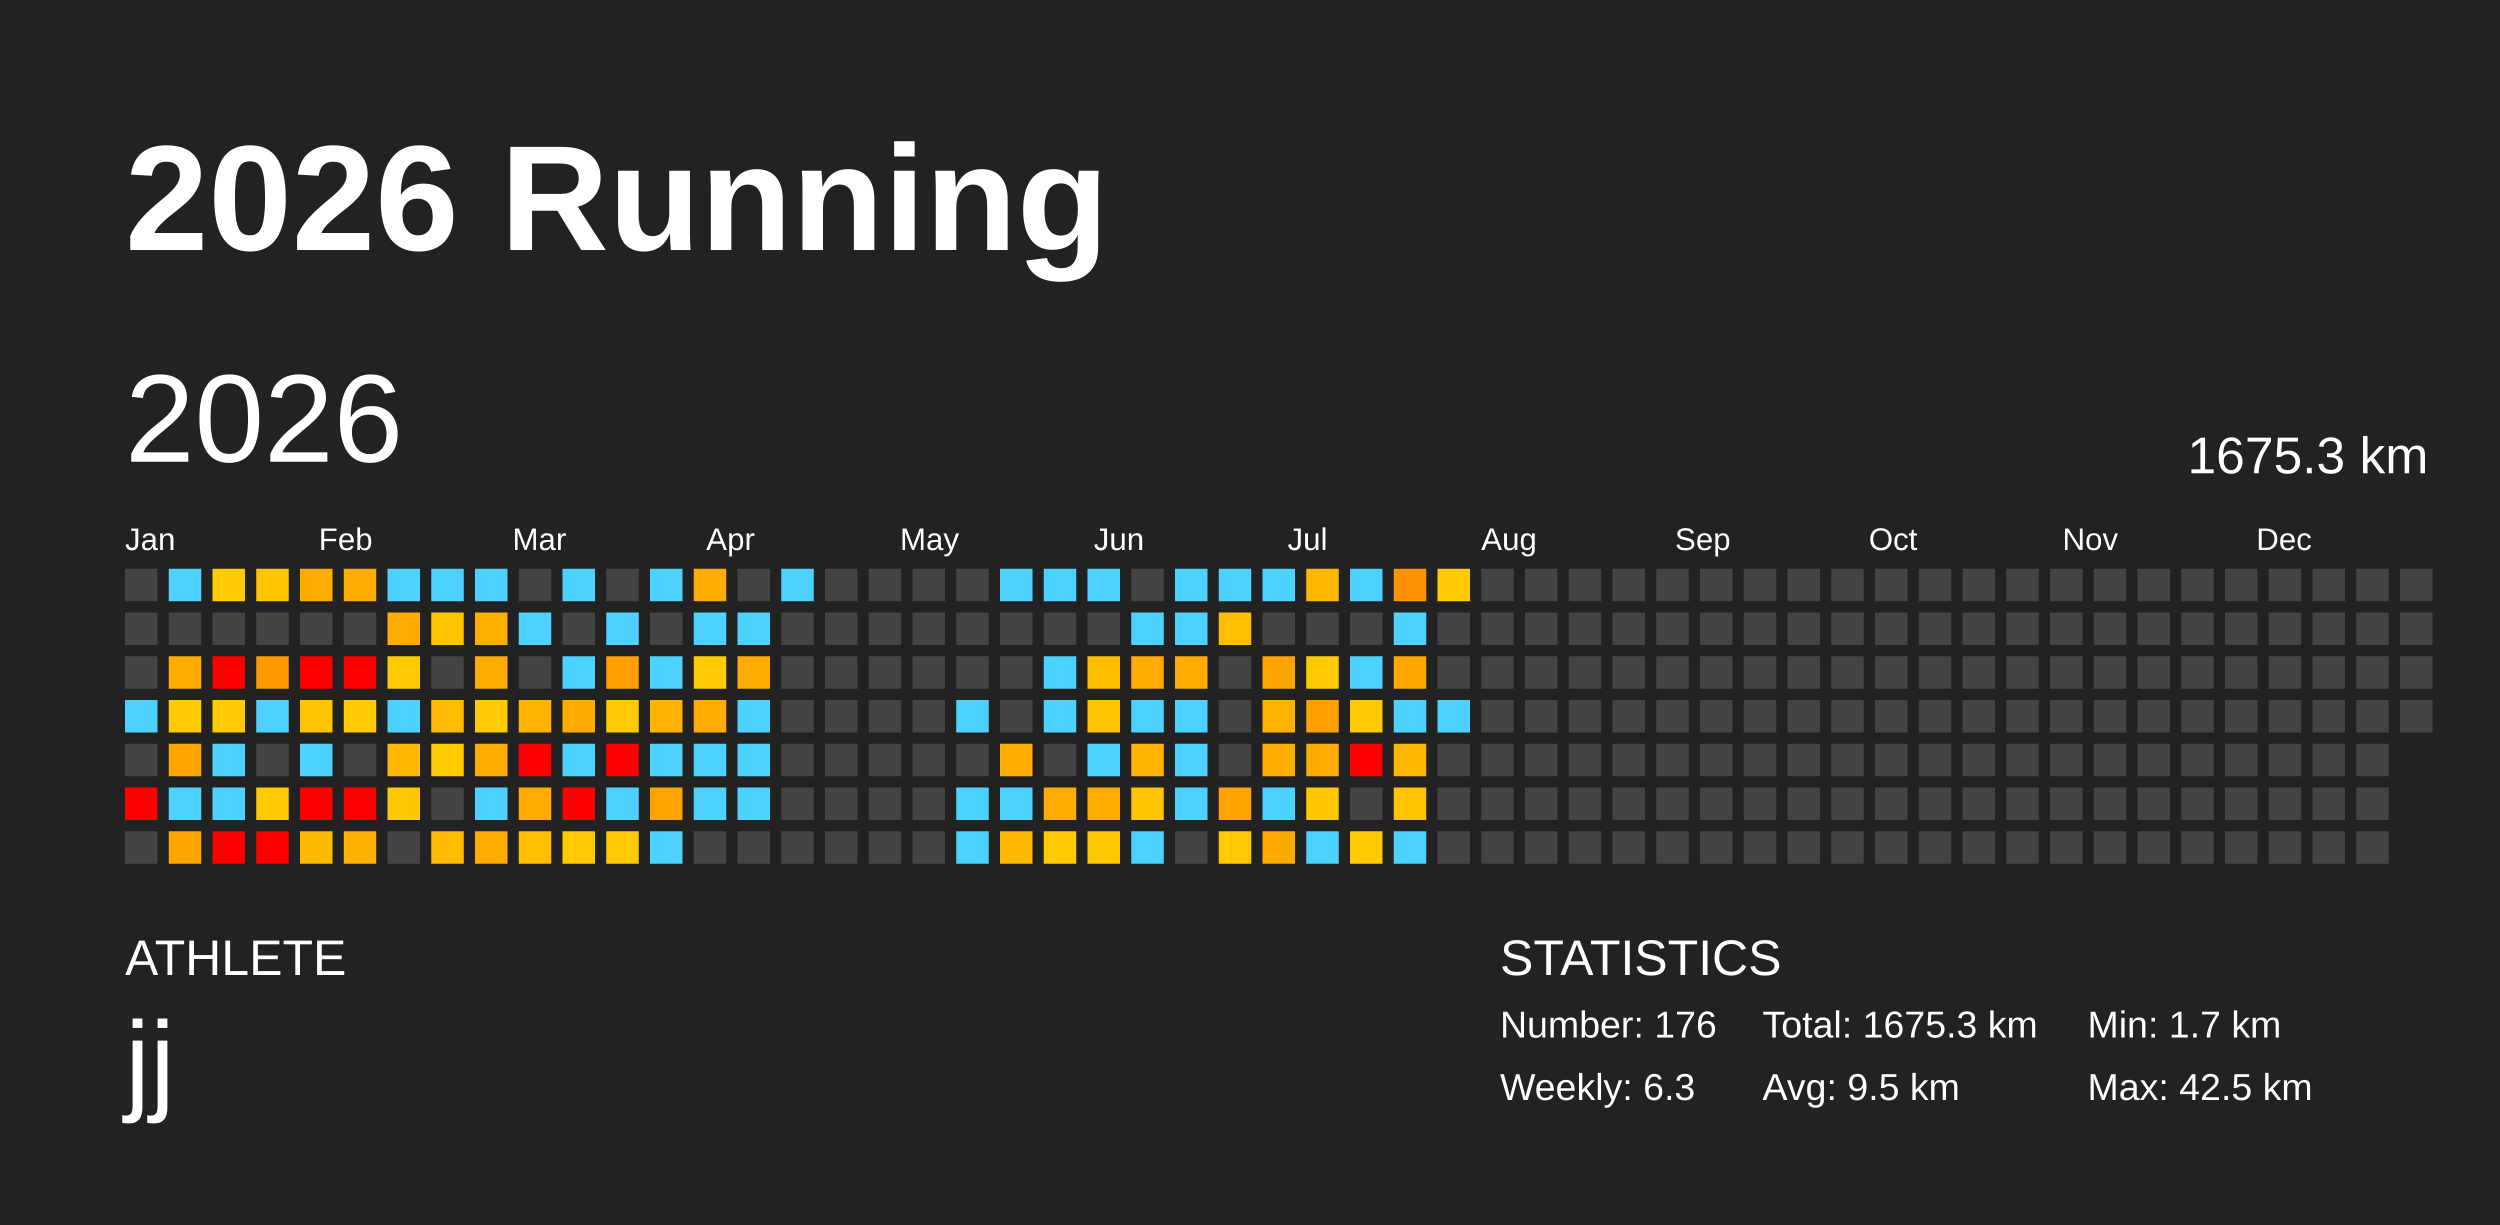
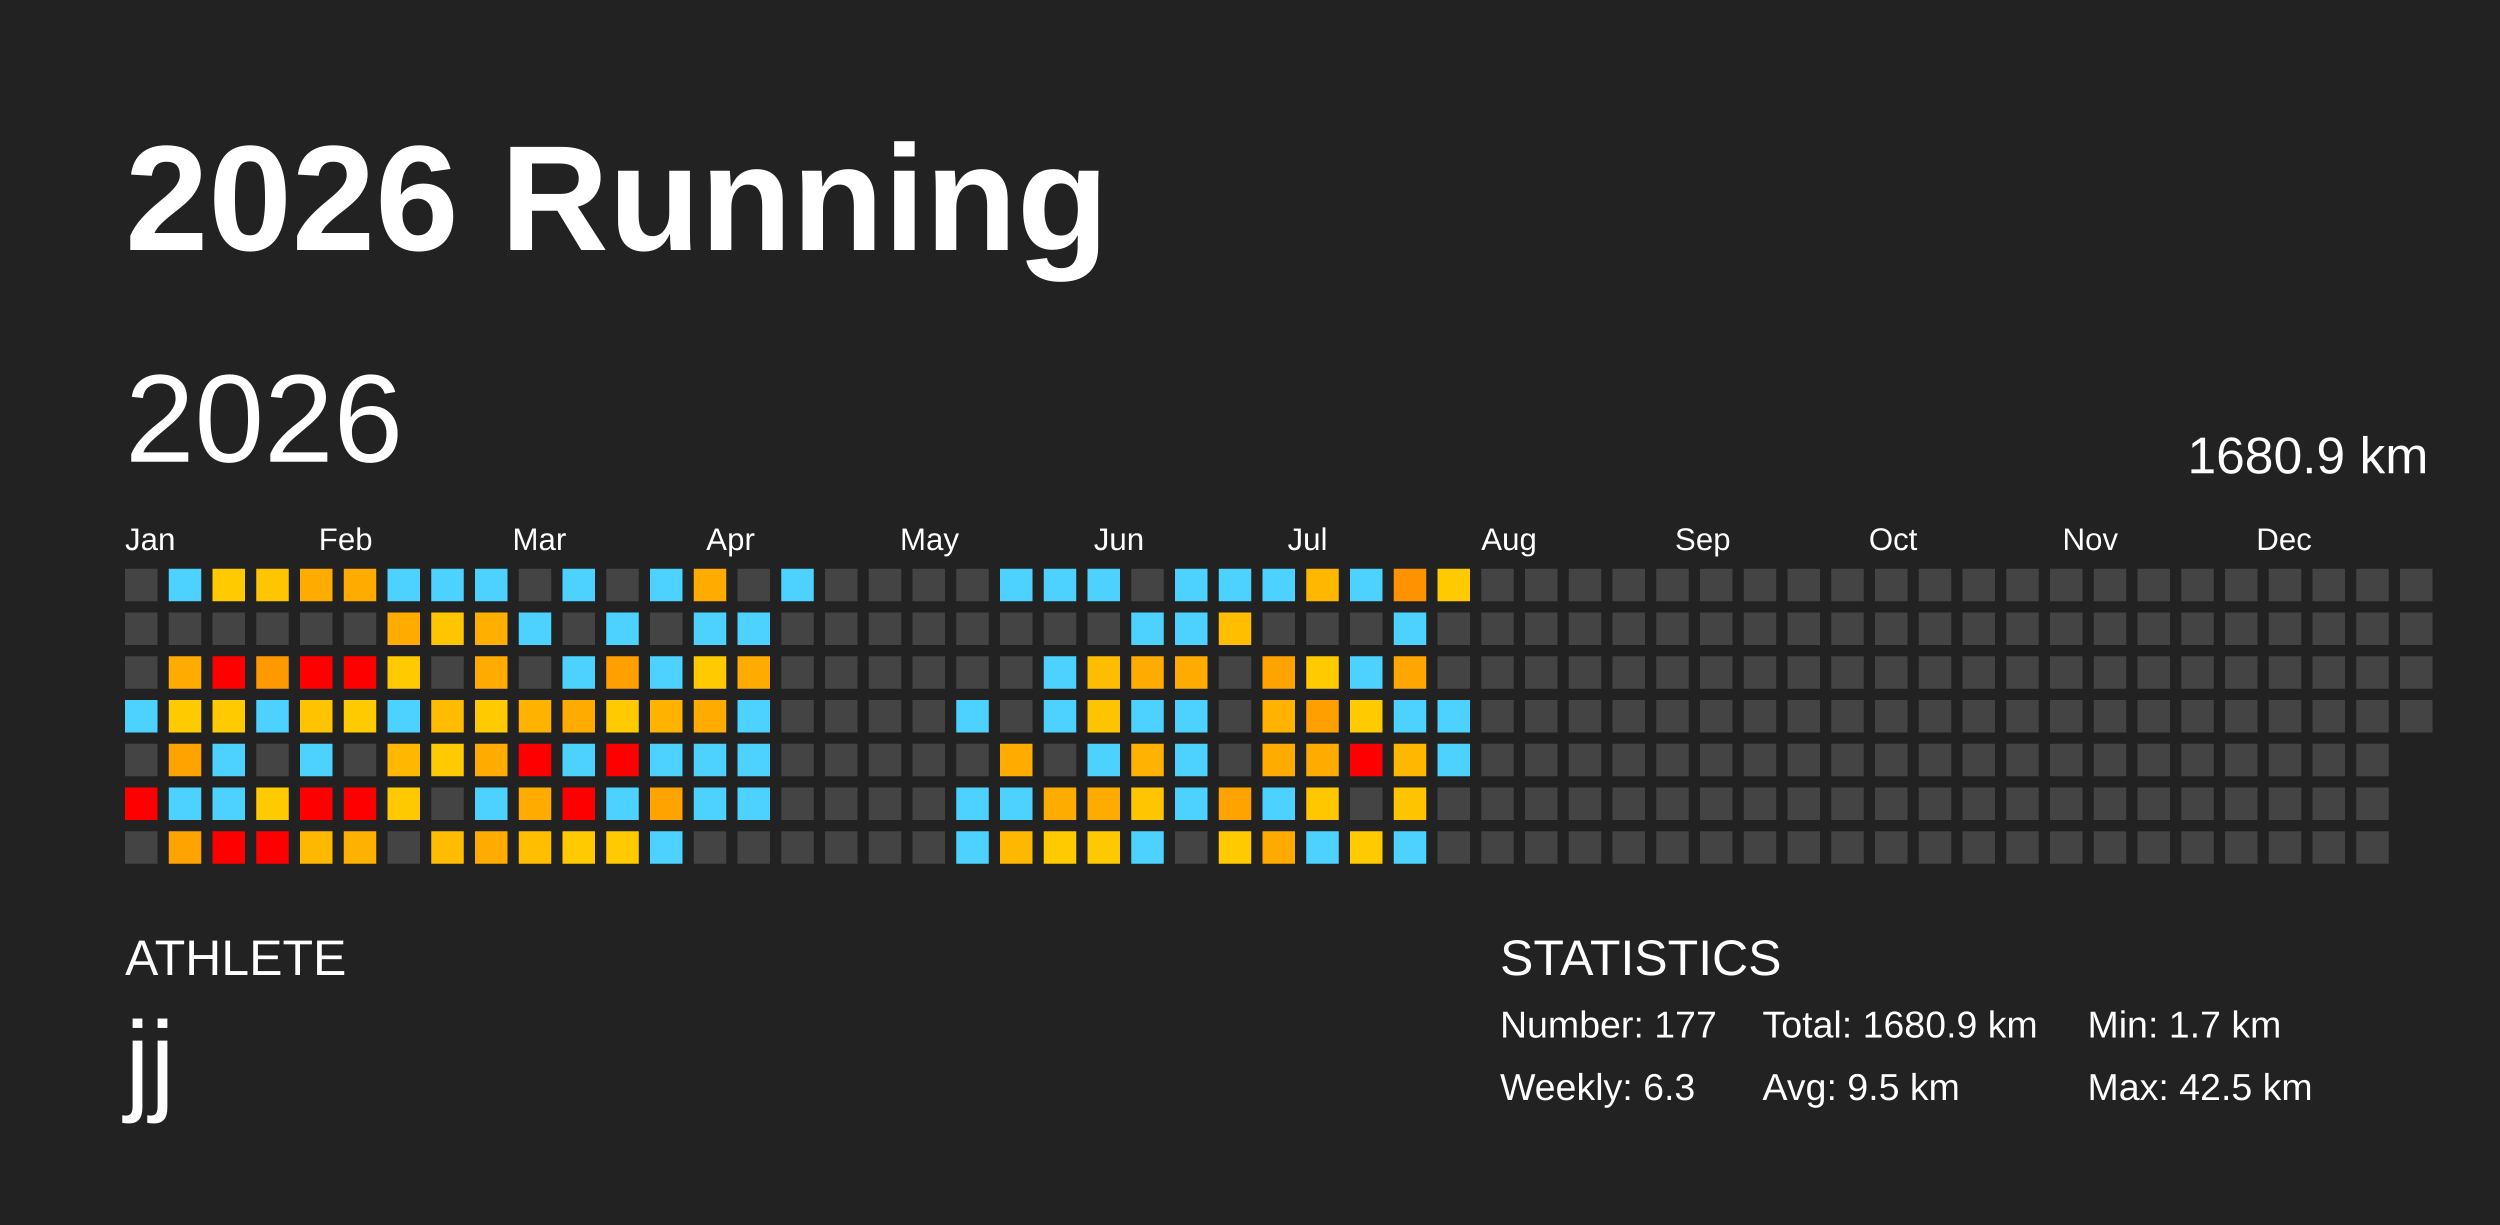
<svg xmlns="http://www.w3.org/2000/svg" baseProfile="full" height="98mm" version="1.1" viewBox="0,0,200,98" width="200mm">
  <defs />
  <rect fill="#222222" height="98" width="200" x="0" y="0" />
  <text fill="#FFFFFF" style="font-size:12px; font-family:Arial; font-weight:bold;" x="10" y="20">2026 Running</text>
  <text fill="#FFFFFF" style="font-size:4px; font-family:Arial" x="10" y="78">ATHLETE</text>
  <text fill="#FFFFFF" style="font-size:9px; font-family:Arial" x="10" y="88">jj</text>
  <text fill="#FFFFFF" style="font-size:4px; font-family:Arial" x="120" y="78">STATISTICS</text>
-   <text fill="#FFFFFF" style="font-size:3px; font-family:Arial" x="120" y="83">Number: 176</text>
+   <text fill="#FFFFFF" style="font-size:3px; font-family:Arial" x="120" y="83">Number: 177</text>
  <text fill="#FFFFFF" style="font-size:3px; font-family:Arial" x="120" y="88">Weekly: 6.3</text>
-   <text fill="#FFFFFF" style="font-size:3px; font-family:Arial" x="141" y="83">Total: 1675.3 km</text>
+   <text fill="#FFFFFF" style="font-size:3px; font-family:Arial" x="141" y="83">Total: 1680.9 km</text>
  <text fill="#FFFFFF" style="font-size:3px; font-family:Arial" x="141" y="88">Avg: 9.5 km</text>
  <text fill="#FFFFFF" style="font-size:3px; font-family:Arial" x="167" y="83">Min: 1.7 km</text>
  <text fill="#FFFFFF" style="font-size:3px; font-family:Arial" x="167" y="88">Max: 42.5 km</text>
  <text dominant-baseline="hanging" fill="#FFFFFF" style="font-size:10.0px; font-family:Arial;" x="10" y="30">2026</text>
-   <text dominant-baseline="hanging" fill="#FFFFFF" style="font-size:4.125px; font-family:Arial;" x="175" y="35">1675.3 km</text>
+   <text dominant-baseline="hanging" fill="#FFFFFF" style="font-size:4.125px; font-family:Arial;" x="175" y="35">1680.9 km</text>
  <text fill="#FFFFFF" style="font-size:2.5px; font-family:Arial" x="10.0" y="44">Jan</text>
  <text fill="#FFFFFF" style="font-size:2.5px; font-family:Arial" x="25.5" y="44">Feb</text>
  <text fill="#FFFFFF" style="font-size:2.5px; font-family:Arial" x="41.0" y="44">Mar</text>
  <text fill="#FFFFFF" style="font-size:2.5px; font-family:Arial" x="56.5" y="44">Apr</text>
  <text fill="#FFFFFF" style="font-size:2.5px; font-family:Arial" x="72.0" y="44">May</text>
  <text fill="#FFFFFF" style="font-size:2.5px; font-family:Arial" x="87.5" y="44">Jun</text>
  <text fill="#FFFFFF" style="font-size:2.5px; font-family:Arial" x="103.0" y="44">Jul</text>
  <text fill="#FFFFFF" style="font-size:2.5px; font-family:Arial" x="118.5" y="44">Aug</text>
  <text fill="#FFFFFF" style="font-size:2.5px; font-family:Arial" x="134.0" y="44">Sep</text>
  <text fill="#FFFFFF" style="font-size:2.5px; font-family:Arial" x="149.5" y="44">Oct</text>
  <text fill="#FFFFFF" style="font-size:2.5px; font-family:Arial" x="165.0" y="44">Nov</text>
  <text fill="#FFFFFF" style="font-size:2.5px; font-family:Arial" x="180.5" y="44">Dec</text>
  <rect fill="#444444" height="2.6" width="2.6" x="10.0" y="45.5" />
  <rect fill="#444444" height="2.6" width="2.6" x="10.0" y="49.0" />
  <rect fill="#444444" height="2.6" width="2.6" x="10.0" y="52.5" />
  <rect fill="#4dd2ff" height="2.6" width="2.6" x="10.0" y="56.0" />
  <rect fill="#444444" height="2.6" width="2.6" x="10.0" y="59.5" />
  <rect fill="red" height="2.6" width="2.6" x="10.0" y="63.0" />
  <rect fill="#444444" height="2.6" width="2.6" x="10.0" y="66.5" />
  <rect fill="#4dd2ff" height="2.6" width="2.6" x="13.5" y="45.5" />
  <rect fill="#444444" height="2.6" width="2.6" x="13.5" y="49.0" />
  <rect fill="#ffab00" height="2.6" width="2.6" x="13.5" y="52.5" />
  <rect fill="#ffcb00" height="2.6" width="2.6" x="13.5" y="56.0" />
  <rect fill="#ffa300" height="2.6" width="2.6" x="13.5" y="59.5" />
  <rect fill="#4dd2ff" height="2.6" width="2.6" x="13.5" y="63.0" />
  <rect fill="#ffa300" height="2.6" width="2.6" x="13.5" y="66.5" />
  <rect fill="#ffcb00" height="2.6" width="2.6" x="17.0" y="45.5" />
  <rect fill="#444444" height="2.6" width="2.6" x="17.0" y="49.0" />
  <rect fill="red" height="2.6" width="2.6" x="17.0" y="52.5" />
  <rect fill="#ffcb00" height="2.6" width="2.6" x="17.0" y="56.0" />
  <rect fill="#4dd2ff" height="2.6" width="2.6" x="17.0" y="59.5" />
  <rect fill="#4dd2ff" height="2.6" width="2.6" x="17.0" y="63.0" />
  <rect fill="red" height="2.6" width="2.6" x="17.0" y="66.5" />
  <rect fill="#ffc500" height="2.6" width="2.6" x="20.5" y="45.5" />
  <rect fill="#444444" height="2.6" width="2.6" x="20.5" y="49.0" />
  <rect fill="#ff9900" height="2.6" width="2.6" x="20.5" y="52.5" />
  <rect fill="#4dd2ff" height="2.6" width="2.6" x="20.5" y="56.0" />
  <rect fill="#444444" height="2.6" width="2.6" x="20.5" y="59.5" />
  <rect fill="#ffcb00" height="2.6" width="2.6" x="20.5" y="63.0" />
  <rect fill="red" height="2.6" width="2.6" x="20.5" y="66.5" />
  <rect fill="#ffab00" height="2.6" width="2.6" x="24.0" y="45.5" />
  <rect fill="#444444" height="2.6" width="2.6" x="24.0" y="49.0" />
  <rect fill="red" height="2.6" width="2.6" x="24.0" y="52.5" />
  <rect fill="#ffc300" height="2.6" width="2.6" x="24.0" y="56.0" />
  <rect fill="#4dd2ff" height="2.6" width="2.6" x="24.0" y="59.5" />
  <rect fill="red" height="2.6" width="2.6" x="24.0" y="63.0" />
  <rect fill="#ffb800" height="2.6" width="2.6" x="24.0" y="66.5" />
  <rect fill="#ffab00" height="2.6" width="2.6" x="27.5" y="45.5" />
  <rect fill="#444444" height="2.6" width="2.6" x="27.5" y="49.0" />
  <rect fill="red" height="2.6" width="2.6" x="27.5" y="52.5" />
  <rect fill="#ffcb00" height="2.6" width="2.6" x="27.5" y="56.0" />
  <rect fill="#444444" height="2.6" width="2.6" x="27.5" y="59.5" />
  <rect fill="red" height="2.6" width="2.6" x="27.5" y="63.0" />
  <rect fill="#ffb100" height="2.6" width="2.6" x="27.5" y="66.5" />
  <rect fill="#4dd2ff" height="2.6" width="2.6" x="31.0" y="45.5" />
  <rect fill="#ffab00" height="2.6" width="2.6" x="31.0" y="49.0" />
  <rect fill="#ffcb00" height="2.6" width="2.6" x="31.0" y="52.5" />
  <rect fill="#4dd2ff" height="2.6" width="2.6" x="31.0" y="56.0" />
  <rect fill="#ffb800" height="2.6" width="2.6" x="31.0" y="59.5" />
  <rect fill="#ffc900" height="2.6" width="2.6" x="31.0" y="63.0" />
  <rect fill="#444444" height="2.6" width="2.6" x="31.0" y="66.5" />
  <rect fill="#4dd2ff" height="2.6" width="2.6" x="34.5" y="45.5" />
  <rect fill="#ffc500" height="2.6" width="2.6" x="34.5" y="49.0" />
  <rect fill="#444444" height="2.6" width="2.6" x="34.5" y="52.5" />
  <rect fill="#ffbc00" height="2.6" width="2.6" x="34.5" y="56.0" />
  <rect fill="#ffcb00" height="2.6" width="2.6" x="34.5" y="59.5" />
  <rect fill="#444444" height="2.6" width="2.6" x="34.5" y="63.0" />
  <rect fill="#ffbc00" height="2.6" width="2.6" x="34.5" y="66.5" />
  <rect fill="#4dd2ff" height="2.6" width="2.6" x="38.0" y="45.5" />
  <rect fill="#ffaf00" height="2.6" width="2.6" x="38.0" y="49.0" />
  <rect fill="#ffab00" height="2.6" width="2.6" x="38.0" y="52.5" />
  <rect fill="#ffcb00" height="2.6" width="2.6" x="38.0" y="56.0" />
  <rect fill="#ffab00" height="2.6" width="2.6" x="38.0" y="59.5" />
  <rect fill="#4dd2ff" height="2.6" width="2.6" x="38.0" y="63.0" />
  <rect fill="#ffab00" height="2.6" width="2.6" x="38.0" y="66.5" />
  <rect fill="#444444" height="2.6" width="2.6" x="41.5" y="45.5" />
  <rect fill="#4dd2ff" height="2.6" width="2.6" x="41.5" y="49.0" />
  <rect fill="#444444" height="2.6" width="2.6" x="41.5" y="52.5" />
  <rect fill="#ffb200" height="2.6" width="2.6" x="41.5" y="56.0" />
  <rect fill="red" height="2.6" width="2.6" x="41.5" y="59.5" />
  <rect fill="#ffab00" height="2.6" width="2.6" x="41.5" y="63.0" />
  <rect fill="#ffbf00" height="2.6" width="2.6" x="41.5" y="66.5" />
  <rect fill="#4dd2ff" height="2.6" width="2.6" x="45.0" y="45.5" />
  <rect fill="#444444" height="2.6" width="2.6" x="45.0" y="49.0" />
  <rect fill="#4dd2ff" height="2.6" width="2.6" x="45.0" y="52.5" />
  <rect fill="#ffab00" height="2.6" width="2.6" x="45.0" y="56.0" />
  <rect fill="#4dd2ff" height="2.6" width="2.6" x="45.0" y="59.5" />
  <rect fill="red" height="2.6" width="2.6" x="45.0" y="63.0" />
  <rect fill="#ffcb00" height="2.6" width="2.6" x="45.0" y="66.5" />
  <rect fill="#444444" height="2.6" width="2.6" x="48.5" y="45.5" />
  <rect fill="#4dd2ff" height="2.6" width="2.6" x="48.5" y="49.0" />
  <rect fill="#ff9f00" height="2.6" width="2.6" x="48.5" y="52.5" />
  <rect fill="#ffcb00" height="2.6" width="2.6" x="48.5" y="56.0" />
  <rect fill="red" height="2.6" width="2.6" x="48.5" y="59.5" />
  <rect fill="#4dd2ff" height="2.6" width="2.6" x="48.5" y="63.0" />
  <rect fill="#ffcb00" height="2.6" width="2.6" x="48.5" y="66.5" />
  <rect fill="#4dd2ff" height="2.6" width="2.6" x="52.0" y="45.5" />
  <rect fill="#444444" height="2.6" width="2.6" x="52.0" y="49.0" />
  <rect fill="#4dd2ff" height="2.6" width="2.6" x="52.0" y="52.5" />
  <rect fill="#ffb200" height="2.6" width="2.6" x="52.0" y="56.0" />
  <rect fill="#4dd2ff" height="2.6" width="2.6" x="52.0" y="59.5" />
  <rect fill="#ffa300" height="2.6" width="2.6" x="52.0" y="63.0" />
  <rect fill="#4dd2ff" height="2.6" width="2.6" x="52.0" y="66.5" />
  <rect fill="#ffab00" height="2.6" width="2.6" x="55.5" y="45.5" />
  <rect fill="#4dd2ff" height="2.6" width="2.6" x="55.5" y="49.0" />
  <rect fill="#ffcb00" height="2.6" width="2.6" x="55.5" y="52.5" />
  <rect fill="#ffab00" height="2.6" width="2.6" x="55.5" y="56.0" />
  <rect fill="#4dd2ff" height="2.6" width="2.6" x="55.5" y="59.5" />
  <rect fill="#4dd2ff" height="2.6" width="2.6" x="55.5" y="63.0" />
  <rect fill="#444444" height="2.6" width="2.6" x="55.5" y="66.5" />
  <rect fill="#444444" height="2.6" width="2.6" x="59.0" y="45.5" />
  <rect fill="#4dd2ff" height="2.6" width="2.6" x="59.0" y="49.0" />
  <rect fill="#ffab00" height="2.6" width="2.6" x="59.0" y="52.5" />
  <rect fill="#4dd2ff" height="2.6" width="2.6" x="59.0" y="56.0" />
  <rect fill="#4dd2ff" height="2.6" width="2.6" x="59.0" y="59.5" />
  <rect fill="#4dd2ff" height="2.6" width="2.6" x="59.0" y="63.0" />
  <rect fill="#444444" height="2.6" width="2.6" x="59.0" y="66.5" />
  <rect fill="#4dd2ff" height="2.6" width="2.6" x="62.5" y="45.5" />
  <rect fill="#444444" height="2.6" width="2.6" x="62.5" y="49.0" />
  <rect fill="#444444" height="2.6" width="2.6" x="62.5" y="52.5" />
  <rect fill="#444444" height="2.6" width="2.6" x="62.5" y="56.0" />
  <rect fill="#444444" height="2.6" width="2.6" x="62.5" y="59.5" />
  <rect fill="#444444" height="2.6" width="2.6" x="62.5" y="63.0" />
  <rect fill="#444444" height="2.6" width="2.6" x="62.5" y="66.5" />
  <rect fill="#444444" height="2.6" width="2.6" x="66.0" y="45.5" />
  <rect fill="#444444" height="2.6" width="2.6" x="66.0" y="49.0" />
  <rect fill="#444444" height="2.6" width="2.6" x="66.0" y="52.5" />
  <rect fill="#444444" height="2.6" width="2.6" x="66.0" y="56.0" />
  <rect fill="#444444" height="2.6" width="2.6" x="66.0" y="59.5" />
  <rect fill="#444444" height="2.6" width="2.6" x="66.0" y="63.0" />
  <rect fill="#444444" height="2.6" width="2.6" x="66.0" y="66.5" />
  <rect fill="#444444" height="2.6" width="2.6" x="69.5" y="45.5" />
  <rect fill="#444444" height="2.6" width="2.6" x="69.5" y="49.0" />
  <rect fill="#444444" height="2.6" width="2.6" x="69.5" y="52.5" />
  <rect fill="#444444" height="2.6" width="2.6" x="69.5" y="56.0" />
  <rect fill="#444444" height="2.6" width="2.6" x="69.5" y="59.5" />
  <rect fill="#444444" height="2.6" width="2.6" x="69.5" y="63.0" />
  <rect fill="#444444" height="2.6" width="2.6" x="69.5" y="66.5" />
  <rect fill="#444444" height="2.6" width="2.6" x="73.0" y="45.5" />
  <rect fill="#444444" height="2.6" width="2.6" x="73.0" y="49.0" />
  <rect fill="#444444" height="2.6" width="2.6" x="73.0" y="52.5" />
  <rect fill="#444444" height="2.6" width="2.6" x="73.0" y="56.0" />
  <rect fill="#444444" height="2.6" width="2.6" x="73.0" y="59.5" />
  <rect fill="#444444" height="2.6" width="2.6" x="73.0" y="63.0" />
  <rect fill="#444444" height="2.6" width="2.6" x="73.0" y="66.5" />
  <rect fill="#444444" height="2.6" width="2.6" x="76.5" y="45.5" />
  <rect fill="#444444" height="2.6" width="2.6" x="76.5" y="49.0" />
  <rect fill="#444444" height="2.6" width="2.6" x="76.5" y="52.5" />
  <rect fill="#4dd2ff" height="2.6" width="2.6" x="76.5" y="56.0" />
  <rect fill="#444444" height="2.6" width="2.6" x="76.5" y="59.5" />
  <rect fill="#4dd2ff" height="2.6" width="2.6" x="76.5" y="63.0" />
  <rect fill="#4dd2ff" height="2.6" width="2.6" x="76.5" y="66.5" />
  <rect fill="#4dd2ff" height="2.6" width="2.6" x="80.0" y="45.5" />
  <rect fill="#444444" height="2.6" width="2.6" x="80.0" y="49.0" />
  <rect fill="#444444" height="2.6" width="2.6" x="80.0" y="52.5" />
  <rect fill="#444444" height="2.6" width="2.6" x="80.0" y="56.0" />
  <rect fill="#ffab00" height="2.6" width="2.6" x="80.0" y="59.5" />
  <rect fill="#4dd2ff" height="2.6" width="2.6" x="80.0" y="63.0" />
  <rect fill="#ffb800" height="2.6" width="2.6" x="80.0" y="66.5" />
  <rect fill="#4dd2ff" height="2.6" width="2.6" x="83.5" y="45.5" />
  <rect fill="#444444" height="2.6" width="2.6" x="83.5" y="49.0" />
  <rect fill="#4dd2ff" height="2.6" width="2.6" x="83.5" y="52.5" />
  <rect fill="#4dd2ff" height="2.6" width="2.6" x="83.5" y="56.0" />
  <rect fill="#444444" height="2.6" width="2.6" x="83.5" y="59.5" />
  <rect fill="#ffac00" height="2.6" width="2.6" x="83.5" y="63.0" />
  <rect fill="#ffcb00" height="2.6" width="2.6" x="83.5" y="66.5" />
  <rect fill="#4dd2ff" height="2.6" width="2.6" x="87.0" y="45.5" />
  <rect fill="#444444" height="2.6" width="2.6" x="87.0" y="49.0" />
  <rect fill="#ffbd00" height="2.6" width="2.6" x="87.0" y="52.5" />
  <rect fill="#ffc400" height="2.6" width="2.6" x="87.0" y="56.0" />
  <rect fill="#4dd2ff" height="2.6" width="2.6" x="87.0" y="59.5" />
  <rect fill="#ffab00" height="2.6" width="2.6" x="87.0" y="63.0" />
  <rect fill="#ffc900" height="2.6" width="2.6" x="87.0" y="66.5" />
  <rect fill="#444444" height="2.6" width="2.6" x="90.5" y="45.5" />
  <rect fill="#4dd2ff" height="2.6" width="2.6" x="90.5" y="49.0" />
  <rect fill="#ffab00" height="2.6" width="2.6" x="90.5" y="52.5" />
  <rect fill="#4dd2ff" height="2.6" width="2.6" x="90.5" y="56.0" />
  <rect fill="#ffb200" height="2.6" width="2.6" x="90.5" y="59.5" />
  <rect fill="#ffc500" height="2.6" width="2.6" x="90.5" y="63.0" />
  <rect fill="#4dd2ff" height="2.6" width="2.6" x="90.5" y="66.5" />
  <rect fill="#4dd2ff" height="2.6" width="2.6" x="94.0" y="45.5" />
  <rect fill="#4dd2ff" height="2.6" width="2.6" x="94.0" y="49.0" />
  <rect fill="#ffab00" height="2.6" width="2.6" x="94.0" y="52.5" />
  <rect fill="#4dd2ff" height="2.6" width="2.6" x="94.0" y="56.0" />
  <rect fill="#4dd2ff" height="2.6" width="2.6" x="94.0" y="59.5" />
  <rect fill="#4dd2ff" height="2.6" width="2.6" x="94.0" y="63.0" />
  <rect fill="#444444" height="2.6" width="2.6" x="94.0" y="66.5" />
  <rect fill="#4dd2ff" height="2.6" width="2.6" x="97.5" y="45.5" />
  <rect fill="#ffbf00" height="2.6" width="2.6" x="97.5" y="49.0" />
  <rect fill="#444444" height="2.6" width="2.6" x="97.5" y="52.5" />
  <rect fill="#444444" height="2.6" width="2.6" x="97.5" y="56.0" />
  <rect fill="#444444" height="2.6" width="2.6" x="97.5" y="59.5" />
  <rect fill="#ffa300" height="2.6" width="2.6" x="97.5" y="63.0" />
  <rect fill="#ffcb00" height="2.6" width="2.6" x="97.5" y="66.5" />
  <rect fill="#4dd2ff" height="2.6" width="2.6" x="101.0" y="45.5" />
  <rect fill="#444444" height="2.6" width="2.6" x="101.0" y="49.0" />
  <rect fill="#ffa300" height="2.6" width="2.6" x="101.0" y="52.5" />
  <rect fill="#ffb200" height="2.6" width="2.6" x="101.0" y="56.0" />
  <rect fill="#ffab00" height="2.6" width="2.6" x="101.0" y="59.5" />
  <rect fill="#4dd2ff" height="2.6" width="2.6" x="101.0" y="63.0" />
  <rect fill="#ffaa00" height="2.6" width="2.6" x="101.0" y="66.5" />
  <rect fill="#ffb700" height="2.6" width="2.6" x="104.5" y="45.5" />
  <rect fill="#444444" height="2.6" width="2.6" x="104.5" y="49.0" />
  <rect fill="#ffcb00" height="2.6" width="2.6" x="104.5" y="52.5" />
  <rect fill="#ff9f00" height="2.6" width="2.6" x="104.5" y="56.0" />
  <rect fill="#ffab00" height="2.6" width="2.6" x="104.5" y="59.5" />
  <rect fill="#ffc700" height="2.6" width="2.6" x="104.5" y="63.0" />
  <rect fill="#4dd2ff" height="2.6" width="2.6" x="104.5" y="66.5" />
  <rect fill="#4dd2ff" height="2.6" width="2.6" x="108.0" y="45.5" />
  <rect fill="#444444" height="2.6" width="2.6" x="108.0" y="49.0" />
  <rect fill="#4dd2ff" height="2.6" width="2.6" x="108.0" y="52.5" />
  <rect fill="#ffcb00" height="2.6" width="2.6" x="108.0" y="56.0" />
  <rect fill="red" height="2.6" width="2.6" x="108.0" y="59.5" />
  <rect fill="#444444" height="2.6" width="2.6" x="108.0" y="63.0" />
  <rect fill="#ffcb00" height="2.6" width="2.6" x="108.0" y="66.5" />
  <rect fill="#ff9200" height="2.6" width="2.6" x="111.5" y="45.5" />
  <rect fill="#4dd2ff" height="2.6" width="2.6" x="111.5" y="49.0" />
  <rect fill="#ffa600" height="2.6" width="2.6" x="111.5" y="52.5" />
  <rect fill="#4dd2ff" height="2.6" width="2.6" x="111.5" y="56.0" />
  <rect fill="#ffb800" height="2.6" width="2.6" x="111.5" y="59.5" />
  <rect fill="#ffc400" height="2.6" width="2.6" x="111.5" y="63.0" />
  <rect fill="#4dd2ff" height="2.6" width="2.6" x="111.5" y="66.5" />
  <rect fill="#ffcb00" height="2.6" width="2.6" x="115.0" y="45.5" />
  <rect fill="#444444" height="2.6" width="2.6" x="115.0" y="49.0" />
  <rect fill="#444444" height="2.6" width="2.6" x="115.0" y="52.5" />
  <rect fill="#4dd2ff" height="2.6" width="2.6" x="115.0" y="56.0" />
-   <rect fill="#444444" height="2.6" width="2.6" x="115.0" y="59.5" />
+   <rect fill="#4dd2ff" height="2.6" width="2.6" x="115.0" y="59.5" />
  <rect fill="#444444" height="2.6" width="2.6" x="115.0" y="63.0" />
  <rect fill="#444444" height="2.6" width="2.6" x="115.0" y="66.5" />
  <rect fill="#444444" height="2.6" width="2.6" x="118.5" y="45.5" />
  <rect fill="#444444" height="2.6" width="2.6" x="118.5" y="49.0" />
  <rect fill="#444444" height="2.6" width="2.6" x="118.5" y="52.5" />
  <rect fill="#444444" height="2.6" width="2.6" x="118.5" y="56.0" />
  <rect fill="#444444" height="2.6" width="2.6" x="118.5" y="59.5" />
  <rect fill="#444444" height="2.6" width="2.6" x="118.5" y="63.0" />
  <rect fill="#444444" height="2.6" width="2.6" x="118.5" y="66.5" />
  <rect fill="#444444" height="2.6" width="2.6" x="122.0" y="45.5" />
  <rect fill="#444444" height="2.6" width="2.6" x="122.0" y="49.0" />
  <rect fill="#444444" height="2.6" width="2.6" x="122.0" y="52.5" />
  <rect fill="#444444" height="2.6" width="2.6" x="122.0" y="56.0" />
  <rect fill="#444444" height="2.6" width="2.6" x="122.0" y="59.5" />
  <rect fill="#444444" height="2.6" width="2.6" x="122.0" y="63.0" />
  <rect fill="#444444" height="2.6" width="2.6" x="122.0" y="66.5" />
  <rect fill="#444444" height="2.6" width="2.6" x="125.5" y="45.5" />
  <rect fill="#444444" height="2.6" width="2.6" x="125.5" y="49.0" />
  <rect fill="#444444" height="2.6" width="2.6" x="125.5" y="52.5" />
  <rect fill="#444444" height="2.6" width="2.6" x="125.5" y="56.0" />
  <rect fill="#444444" height="2.6" width="2.6" x="125.5" y="59.5" />
  <rect fill="#444444" height="2.6" width="2.6" x="125.5" y="63.0" />
  <rect fill="#444444" height="2.6" width="2.6" x="125.5" y="66.5" />
  <rect fill="#444444" height="2.6" width="2.6" x="129.0" y="45.5" />
  <rect fill="#444444" height="2.6" width="2.6" x="129.0" y="49.0" />
  <rect fill="#444444" height="2.6" width="2.6" x="129.0" y="52.5" />
  <rect fill="#444444" height="2.6" width="2.6" x="129.0" y="56.0" />
  <rect fill="#444444" height="2.6" width="2.6" x="129.0" y="59.5" />
  <rect fill="#444444" height="2.6" width="2.6" x="129.0" y="63.0" />
  <rect fill="#444444" height="2.6" width="2.6" x="129.0" y="66.5" />
  <rect fill="#444444" height="2.6" width="2.6" x="132.5" y="45.5" />
  <rect fill="#444444" height="2.6" width="2.6" x="132.5" y="49.0" />
  <rect fill="#444444" height="2.6" width="2.6" x="132.5" y="52.5" />
  <rect fill="#444444" height="2.6" width="2.6" x="132.5" y="56.0" />
  <rect fill="#444444" height="2.6" width="2.6" x="132.5" y="59.5" />
  <rect fill="#444444" height="2.6" width="2.6" x="132.5" y="63.0" />
  <rect fill="#444444" height="2.6" width="2.6" x="132.5" y="66.5" />
  <rect fill="#444444" height="2.6" width="2.6" x="136.0" y="45.5" />
  <rect fill="#444444" height="2.6" width="2.6" x="136.0" y="49.0" />
  <rect fill="#444444" height="2.6" width="2.6" x="136.0" y="52.5" />
  <rect fill="#444444" height="2.6" width="2.6" x="136.0" y="56.0" />
  <rect fill="#444444" height="2.6" width="2.6" x="136.0" y="59.5" />
  <rect fill="#444444" height="2.6" width="2.6" x="136.0" y="63.0" />
  <rect fill="#444444" height="2.6" width="2.6" x="136.0" y="66.5" />
  <rect fill="#444444" height="2.6" width="2.6" x="139.5" y="45.5" />
  <rect fill="#444444" height="2.6" width="2.6" x="139.5" y="49.0" />
  <rect fill="#444444" height="2.6" width="2.6" x="139.5" y="52.5" />
  <rect fill="#444444" height="2.6" width="2.6" x="139.5" y="56.0" />
  <rect fill="#444444" height="2.6" width="2.6" x="139.5" y="59.5" />
  <rect fill="#444444" height="2.6" width="2.6" x="139.5" y="63.0" />
  <rect fill="#444444" height="2.6" width="2.6" x="139.5" y="66.5" />
  <rect fill="#444444" height="2.6" width="2.6" x="143.0" y="45.5" />
  <rect fill="#444444" height="2.6" width="2.6" x="143.0" y="49.0" />
  <rect fill="#444444" height="2.6" width="2.6" x="143.0" y="52.5" />
  <rect fill="#444444" height="2.6" width="2.6" x="143.0" y="56.0" />
  <rect fill="#444444" height="2.6" width="2.6" x="143.0" y="59.5" />
  <rect fill="#444444" height="2.6" width="2.6" x="143.0" y="63.0" />
  <rect fill="#444444" height="2.6" width="2.6" x="143.0" y="66.5" />
  <rect fill="#444444" height="2.6" width="2.6" x="146.5" y="45.5" />
  <rect fill="#444444" height="2.6" width="2.6" x="146.5" y="49.0" />
  <rect fill="#444444" height="2.6" width="2.6" x="146.5" y="52.5" />
  <rect fill="#444444" height="2.6" width="2.6" x="146.5" y="56.0" />
  <rect fill="#444444" height="2.6" width="2.6" x="146.5" y="59.5" />
  <rect fill="#444444" height="2.6" width="2.6" x="146.5" y="63.0" />
  <rect fill="#444444" height="2.6" width="2.6" x="146.5" y="66.5" />
  <rect fill="#444444" height="2.6" width="2.6" x="150.0" y="45.5" />
  <rect fill="#444444" height="2.6" width="2.6" x="150.0" y="49.0" />
  <rect fill="#444444" height="2.6" width="2.6" x="150.0" y="52.5" />
  <rect fill="#444444" height="2.6" width="2.6" x="150.0" y="56.0" />
  <rect fill="#444444" height="2.6" width="2.6" x="150.0" y="59.5" />
  <rect fill="#444444" height="2.6" width="2.6" x="150.0" y="63.0" />
  <rect fill="#444444" height="2.6" width="2.6" x="150.0" y="66.5" />
  <rect fill="#444444" height="2.6" width="2.6" x="153.5" y="45.5" />
  <rect fill="#444444" height="2.6" width="2.6" x="153.5" y="49.0" />
  <rect fill="#444444" height="2.6" width="2.6" x="153.5" y="52.5" />
  <rect fill="#444444" height="2.6" width="2.6" x="153.5" y="56.0" />
  <rect fill="#444444" height="2.6" width="2.6" x="153.5" y="59.5" />
  <rect fill="#444444" height="2.6" width="2.6" x="153.5" y="63.0" />
  <rect fill="#444444" height="2.6" width="2.6" x="153.5" y="66.5" />
  <rect fill="#444444" height="2.6" width="2.6" x="157.0" y="45.5" />
  <rect fill="#444444" height="2.6" width="2.6" x="157.0" y="49.0" />
  <rect fill="#444444" height="2.6" width="2.6" x="157.0" y="52.5" />
  <rect fill="#444444" height="2.6" width="2.6" x="157.0" y="56.0" />
  <rect fill="#444444" height="2.6" width="2.6" x="157.0" y="59.5" />
  <rect fill="#444444" height="2.6" width="2.6" x="157.0" y="63.0" />
  <rect fill="#444444" height="2.6" width="2.6" x="157.0" y="66.5" />
  <rect fill="#444444" height="2.6" width="2.6" x="160.5" y="45.5" />
  <rect fill="#444444" height="2.6" width="2.6" x="160.5" y="49.0" />
  <rect fill="#444444" height="2.6" width="2.6" x="160.5" y="52.5" />
  <rect fill="#444444" height="2.6" width="2.6" x="160.5" y="56.0" />
  <rect fill="#444444" height="2.6" width="2.6" x="160.5" y="59.5" />
  <rect fill="#444444" height="2.6" width="2.6" x="160.5" y="63.0" />
  <rect fill="#444444" height="2.6" width="2.6" x="160.5" y="66.5" />
  <rect fill="#444444" height="2.6" width="2.6" x="164.0" y="45.5" />
  <rect fill="#444444" height="2.6" width="2.6" x="164.0" y="49.0" />
  <rect fill="#444444" height="2.6" width="2.6" x="164.0" y="52.5" />
  <rect fill="#444444" height="2.6" width="2.6" x="164.0" y="56.0" />
  <rect fill="#444444" height="2.6" width="2.6" x="164.0" y="59.5" />
  <rect fill="#444444" height="2.6" width="2.6" x="164.0" y="63.0" />
  <rect fill="#444444" height="2.6" width="2.6" x="164.0" y="66.5" />
  <rect fill="#444444" height="2.6" width="2.6" x="167.5" y="45.5" />
  <rect fill="#444444" height="2.6" width="2.6" x="167.5" y="49.0" />
  <rect fill="#444444" height="2.6" width="2.6" x="167.5" y="52.5" />
  <rect fill="#444444" height="2.6" width="2.6" x="167.5" y="56.0" />
  <rect fill="#444444" height="2.6" width="2.6" x="167.5" y="59.5" />
  <rect fill="#444444" height="2.6" width="2.6" x="167.5" y="63.0" />
  <rect fill="#444444" height="2.6" width="2.6" x="167.5" y="66.5" />
  <rect fill="#444444" height="2.6" width="2.6" x="171.0" y="45.5" />
  <rect fill="#444444" height="2.6" width="2.6" x="171.0" y="49.0" />
  <rect fill="#444444" height="2.6" width="2.6" x="171.0" y="52.5" />
  <rect fill="#444444" height="2.6" width="2.6" x="171.0" y="56.0" />
  <rect fill="#444444" height="2.6" width="2.6" x="171.0" y="59.5" />
  <rect fill="#444444" height="2.6" width="2.6" x="171.0" y="63.0" />
  <rect fill="#444444" height="2.6" width="2.6" x="171.0" y="66.5" />
  <rect fill="#444444" height="2.6" width="2.6" x="174.5" y="45.5" />
  <rect fill="#444444" height="2.6" width="2.6" x="174.5" y="49.0" />
  <rect fill="#444444" height="2.6" width="2.6" x="174.5" y="52.5" />
  <rect fill="#444444" height="2.6" width="2.6" x="174.5" y="56.0" />
  <rect fill="#444444" height="2.6" width="2.6" x="174.5" y="59.5" />
  <rect fill="#444444" height="2.6" width="2.6" x="174.5" y="63.0" />
  <rect fill="#444444" height="2.6" width="2.6" x="174.5" y="66.5" />
  <rect fill="#444444" height="2.6" width="2.6" x="178.0" y="45.5" />
  <rect fill="#444444" height="2.6" width="2.6" x="178.0" y="49.0" />
  <rect fill="#444444" height="2.6" width="2.6" x="178.0" y="52.5" />
  <rect fill="#444444" height="2.6" width="2.6" x="178.0" y="56.0" />
  <rect fill="#444444" height="2.6" width="2.6" x="178.0" y="59.5" />
  <rect fill="#444444" height="2.6" width="2.6" x="178.0" y="63.0" />
  <rect fill="#444444" height="2.6" width="2.6" x="178.0" y="66.5" />
  <rect fill="#444444" height="2.6" width="2.6" x="181.5" y="45.5" />
  <rect fill="#444444" height="2.6" width="2.6" x="181.5" y="49.0" />
  <rect fill="#444444" height="2.6" width="2.6" x="181.5" y="52.5" />
  <rect fill="#444444" height="2.6" width="2.6" x="181.5" y="56.0" />
  <rect fill="#444444" height="2.6" width="2.6" x="181.5" y="59.5" />
  <rect fill="#444444" height="2.6" width="2.6" x="181.5" y="63.0" />
  <rect fill="#444444" height="2.6" width="2.6" x="181.5" y="66.5" />
  <rect fill="#444444" height="2.6" width="2.6" x="185.0" y="45.5" />
  <rect fill="#444444" height="2.6" width="2.6" x="185.0" y="49.0" />
  <rect fill="#444444" height="2.6" width="2.6" x="185.0" y="52.5" />
  <rect fill="#444444" height="2.6" width="2.6" x="185.0" y="56.0" />
  <rect fill="#444444" height="2.6" width="2.6" x="185.0" y="59.5" />
  <rect fill="#444444" height="2.6" width="2.6" x="185.0" y="63.0" />
  <rect fill="#444444" height="2.6" width="2.6" x="185.0" y="66.5" />
  <rect fill="#444444" height="2.6" width="2.6" x="188.5" y="45.5" />
  <rect fill="#444444" height="2.6" width="2.6" x="188.5" y="49.0" />
  <rect fill="#444444" height="2.6" width="2.6" x="188.5" y="52.5" />
  <rect fill="#444444" height="2.6" width="2.6" x="188.5" y="56.0" />
  <rect fill="#444444" height="2.6" width="2.6" x="188.5" y="59.5" />
  <rect fill="#444444" height="2.6" width="2.6" x="188.5" y="63.0" />
  <rect fill="#444444" height="2.6" width="2.6" x="188.5" y="66.5" />
  <rect fill="#444444" height="2.6" width="2.6" x="192.0" y="45.5" />
  <rect fill="#444444" height="2.6" width="2.6" x="192.0" y="49.0" />
  <rect fill="#444444" height="2.6" width="2.6" x="192.0" y="52.5" />
  <rect fill="#444444" height="2.6" width="2.6" x="192.0" y="56.0" />
</svg>
